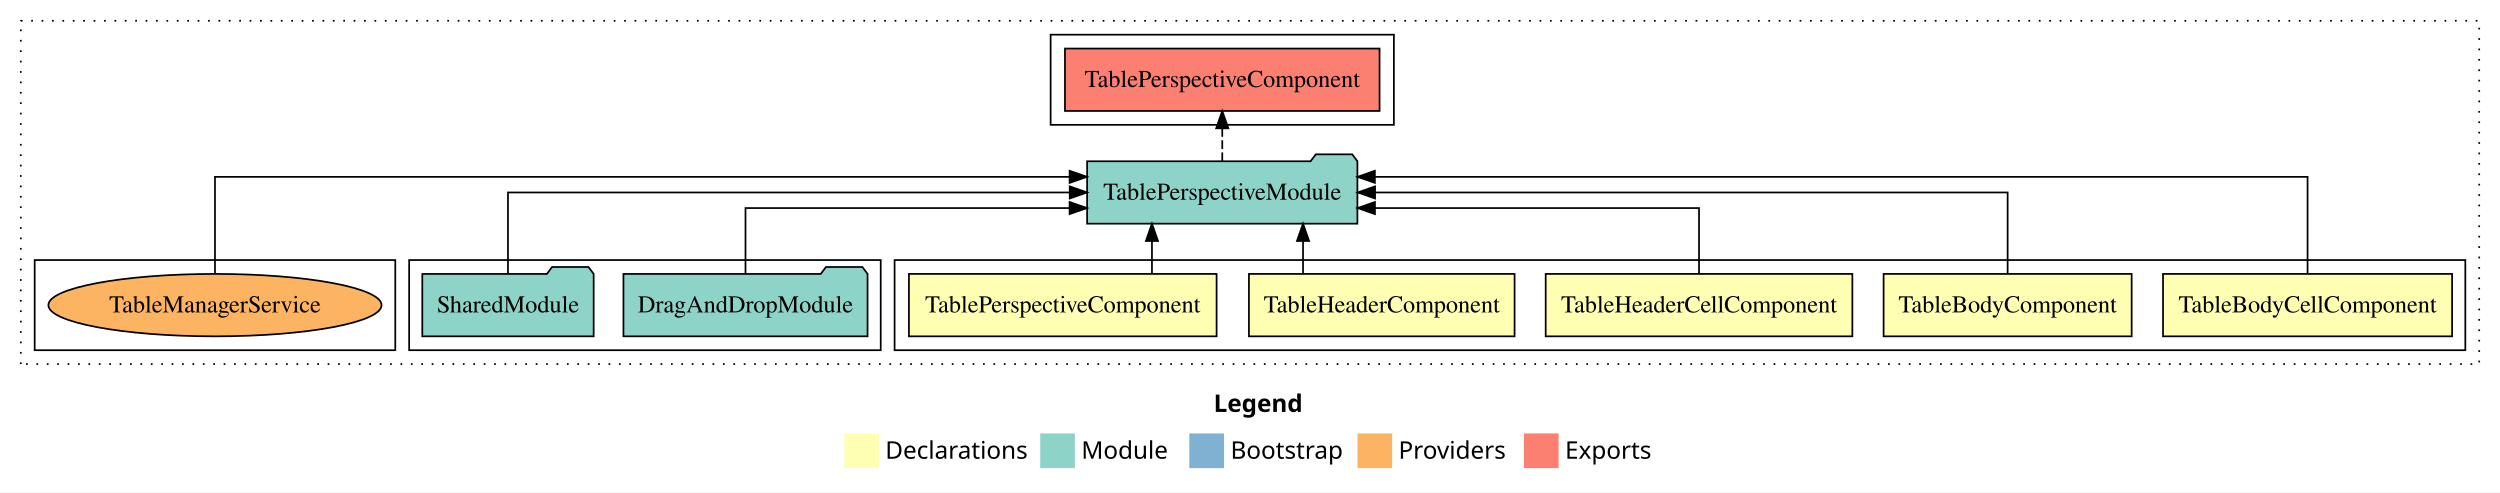
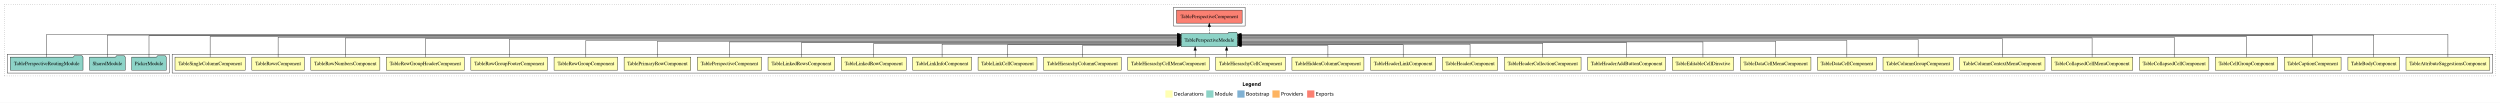
- <svg xmlns="http://www.w3.org/2000/svg" width="1442pt" height="284pt" viewBox="0.00 0.00 1442.00 284.00">
+ <svg xmlns="http://www.w3.org/2000/svg" width="6913pt" height="284pt" viewBox="0.00 0.00 6913.00 284.00">
  <g id="graph0" class="graph" transform="scale(1 1) rotate(0) translate(4 280)">
-     <polygon fill="#ffffff" stroke="transparent" points="-4,4 -4,-280 1438,-280 1438,4 -4,4" />
-     <text text-anchor="start" x="696.009" y="-42.4" font-family="sans-serif" font-weight="bold" font-size="14.00" fill="#000000">Legend</text>
-     <polygon fill="#ffffb3" stroke="transparent" points="483,-10 483,-30 503,-30 503,-10 483,-10" />
-     <text text-anchor="start" x="506.629" y="-15.4" font-family="sans-serif" font-size="14.00" fill="#000000">  Declarations</text>
-     <polygon fill="#8dd3c7" stroke="transparent" points="596,-10 596,-30 616,-30 616,-10 596,-10" />
-     <text text-anchor="start" x="619.725" y="-15.4" font-family="sans-serif" font-size="14.00" fill="#000000">  Module</text>
-     <polygon fill="#80b1d3" stroke="transparent" points="682,-10 682,-30 702,-30 702,-10 682,-10" />
-     <text text-anchor="start" x="705.781" y="-15.4" font-family="sans-serif" font-size="14.00" fill="#000000">  Bootstrap</text>
-     <polygon fill="#fdb462" stroke="transparent" points="779,-10 779,-30 799,-30 799,-10 779,-10" />
-     <text text-anchor="start" x="802.673" y="-15.4" font-family="sans-serif" font-size="14.00" fill="#000000">  Providers</text>
-     <polygon fill="#fb8072" stroke="transparent" points="875,-10 875,-30 895,-30 895,-10 875,-10" />
-     <text text-anchor="start" x="898.726" y="-15.4" font-family="sans-serif" font-size="14.00" fill="#000000">  Exports</text>
+     <polygon fill="#ffffff" stroke="transparent" points="-4,4 -4,-280 6909,-280 6909,4 -4,4" />
+     <text text-anchor="start" x="3431.509" y="-42.4" font-family="sans-serif" font-weight="bold" font-size="14.00" fill="#000000">Legend</text>
+     <polygon fill="#ffffb3" stroke="transparent" points="3218.5,-10 3218.5,-30 3238.5,-30 3238.5,-10 3218.5,-10" />
+     <text text-anchor="start" x="3242.129" y="-15.4" font-family="sans-serif" font-size="14.00" fill="#000000">  Declarations</text>
+     <polygon fill="#8dd3c7" stroke="transparent" points="3331.5,-10 3331.5,-30 3351.5,-30 3351.5,-10 3331.5,-10" />
+     <text text-anchor="start" x="3355.225" y="-15.4" font-family="sans-serif" font-size="14.00" fill="#000000">  Module</text>
+     <polygon fill="#80b1d3" stroke="transparent" points="3417.5,-10 3417.5,-30 3437.5,-30 3437.5,-10 3417.5,-10" />
+     <text text-anchor="start" x="3441.281" y="-15.4" font-family="sans-serif" font-size="14.00" fill="#000000">  Bootstrap</text>
+     <polygon fill="#fdb462" stroke="transparent" points="3514.5,-10 3514.5,-30 3534.5,-30 3534.5,-10 3514.5,-10" />
+     <text text-anchor="start" x="3538.173" y="-15.4" font-family="sans-serif" font-size="14.00" fill="#000000">  Providers</text>
+     <polygon fill="#fb8072" stroke="transparent" points="3610.5,-10 3610.5,-30 3630.5,-30 3630.5,-10 3610.5,-10" />
+     <text text-anchor="start" x="3634.226" y="-15.4" font-family="sans-serif" font-size="14.00" fill="#000000">  Exports</text>
    <g id="clust1" class="cluster">
-       <polygon fill="none" stroke="#000000" stroke-dasharray="1,5" points="8,-70 8,-268 1426,-268 1426,-70 8,-70" />
+       <polygon fill="none" stroke="#000000" stroke-dasharray="1,5" points="8,-70 8,-268 6897,-268 6897,-70 8,-70" />
    </g>
    <g id="clust2" class="cluster">
-       <polygon fill="none" stroke="#000000" points="512,-78 512,-130 1418,-130 1418,-78 512,-78" />
-     </g>
-     <g id="clust8" class="cluster">
-       <polygon fill="none" stroke="#000000" points="232,-78 232,-130 504,-130 504,-78 232,-78" />
-     </g>
-     <g id="clust9" class="cluster">
-       <polygon fill="none" stroke="#000000" points="602,-208 602,-260 800,-260 800,-208 602,-208" />
-     </g>
-     <g id="clust11" class="cluster">
-       <polygon fill="none" stroke="#000000" points="16,-78 16,-130 224,-130 224,-78 16,-78" />
+       <polygon fill="none" stroke="#000000" points="472,-78 472,-130 6889,-130 6889,-78 472,-78" />
+     </g>
+     <g id="clust34" class="cluster">
+       <polygon fill="none" stroke="#000000" points="16,-78 16,-130 464,-130 464,-78 16,-78" />
+     </g>
+     <g id="clust35" class="cluster">
+       <polygon fill="none" stroke="#000000" points="3241,-208 3241,-260 3439,-260 3439,-208 3241,-208" />
    </g>
    <g id="node1" class="node">
-       <polygon fill="#ffffb3" stroke="#000000" points="1410.374,-122 1243.626,-122 1243.626,-86 1410.374,-86 1410.374,-122" />
-       <text text-anchor="middle" x="1327" y="-99.8" font-family="Times,serif" font-size="14.00" fill="#000000">TableBodyCellComponent</text>
+       <polygon fill="#ffffb3" stroke="#000000" points="6880.917,-122 6649.083,-122 6649.083,-86 6880.917,-86 6880.917,-122" />
+       <text text-anchor="middle" x="6765" y="-99.8" font-family="Times,serif" font-size="14.00" fill="#000000">TableAttributeSuggestionsComponent</text>
+     </g>
+     <g id="node32" class="node">
+       <polygon fill="#8dd3c7" stroke="#000000" points="3417.95,-187 3414.95,-191 3393.95,-191 3390.95,-187 3262.05,-187 3262.05,-151 3417.95,-151 3417.95,-187" />
+       <text text-anchor="middle" x="3340" y="-164.8" font-family="Times,serif" font-size="14.00" fill="#000000">TablePerspectiveModule</text>
+     </g>
+     <g id="edge1" class="edge">
+       <path fill="none" stroke="#000000" d="M6765,-122.38C6765,-146.279 6765,-185 6765,-185 6765,-185 3427.971,-185 3427.971,-185" />
+       <polygon fill="#000000" stroke="#000000" points="3427.971,-181.5 3417.971,-185 3427.971,-188.5 3427.971,-181.5" />
+     </g>
+     <g id="node2" class="node">
+       <polygon fill="#ffffb3" stroke="#000000" points="6631.542,-122 6488.458,-122 6488.458,-86 6631.542,-86 6631.542,-122" />
+       <text text-anchor="middle" x="6560" y="-99.8" font-family="Times,serif" font-size="14.00" fill="#000000">TableBodyComponent</text>
+     </g>
+     <g id="edge2" class="edge">
+       <path fill="none" stroke="#000000" d="M6560,-122.323C6560,-145.66 6560,-183 6560,-183 6560,-183 3428.001,-183 3428.001,-183" />
+       <polygon fill="#000000" stroke="#000000" points="3428.001,-179.5 3418.001,-183 3428,-186.5 3428.001,-179.5" />
+     </g>
+     <g id="node3" class="node">
+       <polygon fill="#ffffb3" stroke="#000000" points="6469.538,-122 6312.462,-122 6312.462,-86 6469.538,-86 6469.538,-122" />
+       <text text-anchor="middle" x="6391" y="-99.8" font-family="Times,serif" font-size="14.00" fill="#000000">TableCaptionComponent</text>
+     </g>
+     <g id="edge3" class="edge">
+       <path fill="none" stroke="#000000" d="M6391,-122.248C6391,-145.018 6391,-181 6391,-181 6391,-181 3428.098,-181 3428.098,-181" />
+       <polygon fill="#000000" stroke="#000000" points="3428.098,-177.5 3418.098,-181 3428.098,-184.5 3428.098,-177.5" />
+     </g>
+     <g id="node4" class="node">
+       <polygon fill="#ffffb3" stroke="#000000" points="6294.305,-122 6121.695,-122 6121.695,-86 6294.305,-86 6294.305,-122" />
+       <text text-anchor="middle" x="6208" y="-99.8" font-family="Times,serif" font-size="14.00" fill="#000000">TableCellGroupComponent</text>
+     </g>
+     <g id="edge4" class="edge">
+       <path fill="none" stroke="#000000" d="M6208,-122.155C6208,-144.352 6208,-179 6208,-179 6208,-179 3428.2,-179 3428.2,-179" />
+       <polygon fill="#000000" stroke="#000000" points="3428.2,-175.5 3418.2,-179 3428.2,-182.5 3428.2,-175.5" />
+     </g>
+     <g id="node5" class="node">
+       <polygon fill="#ffffb3" stroke="#000000" points="6104.029,-122 5911.971,-122 5911.971,-86 6104.029,-86 6104.029,-122" />
+       <text text-anchor="middle" x="6008" y="-99.8" font-family="Times,serif" font-size="14.00" fill="#000000">TableCollapsedCellComponent</text>
+     </g>
+     <g id="edge5" class="edge">
+       <path fill="none" stroke="#000000" d="M6008,-122.045C6008,-143.662 6008,-177 6008,-177 6008,-177 3428.044,-177 3428.044,-177" />
+       <polygon fill="#000000" stroke="#000000" points="3428.044,-173.5 3418.044,-177 3428.044,-180.5 3428.044,-173.5" />
    </g>
    <g id="node6" class="node">
-       <polygon fill="#8dd3c7" stroke="#000000" points="778.95,-187 775.95,-191 754.95,-191 751.95,-187 623.05,-187 623.05,-151 778.95,-151 778.95,-187" />
-       <text text-anchor="middle" x="701" y="-164.8" font-family="Times,serif" font-size="14.00" fill="#000000">TablePerspectiveModule</text>
-     </g>
-     <g id="edge1" class="edge">
-       <path fill="none" stroke="#000000" d="M1327,-122.292C1327,-144.206 1327,-178 1327,-178 1327,-178 789.018,-178 789.018,-178" />
-       <polygon fill="#000000" stroke="#000000" points="789.018,-174.5 779.018,-178 789.018,-181.5 789.018,-174.5" />
-     </g>
-     <g id="node2" class="node">
-       <polygon fill="#ffffb3" stroke="#000000" points="1225.542,-122 1082.458,-122 1082.458,-86 1225.542,-86 1225.542,-122" />
-       <text text-anchor="middle" x="1154" y="-99.8" font-family="Times,serif" font-size="14.00" fill="#000000">TableBodyComponent</text>
-     </g>
-     <g id="edge2" class="edge">
-       <path fill="none" stroke="#000000" d="M1154,-122.106C1154,-141.339 1154,-169 1154,-169 1154,-169 789.131,-169 789.131,-169" />
-       <polygon fill="#000000" stroke="#000000" points="789.131,-165.5 779.131,-169 789.131,-172.5 789.131,-165.5" />
-     </g>
-     <g id="node3" class="node">
-       <polygon fill="#ffffb3" stroke="#000000" points="1064.448,-122 887.552,-122 887.552,-86 1064.448,-86 1064.448,-122" />
-       <text text-anchor="middle" x="976" y="-99.8" font-family="Times,serif" font-size="14.00" fill="#000000">TableHeaderCellComponent</text>
-     </g>
-     <g id="edge3" class="edge">
-       <path fill="none" stroke="#000000" d="M976,-122.027C976,-138.398 976,-160 976,-160 976,-160 789.068,-160 789.068,-160" />
-       <polygon fill="#000000" stroke="#000000" points="789.068,-156.5 779.068,-160 789.068,-163.5 789.068,-156.5" />
-     </g>
-     <g id="node4" class="node">
-       <polygon fill="#ffffb3" stroke="#000000" points="869.616,-122 716.384,-122 716.384,-86 869.616,-86 869.616,-122" />
-       <text text-anchor="middle" x="793" y="-99.8" font-family="Times,serif" font-size="14.00" fill="#000000">TableHeaderComponent</text>
-     </g>
-     <g id="edge4" class="edge">
-       <path fill="none" stroke="#000000" d="M747.583,-122.106C747.583,-122.106 747.583,-140.991 747.583,-140.991" />
-       <polygon fill="#000000" stroke="#000000" points="744.083,-140.991 747.583,-150.991 751.083,-140.991 744.083,-140.991" />
-     </g>
-     <g id="node5" class="node">
-       <polygon fill="#ffffb3" stroke="#000000" points="697.732,-122 520.268,-122 520.268,-86 697.732,-86 697.732,-122" />
-       <text text-anchor="middle" x="609" y="-99.8" font-family="Times,serif" font-size="14.00" fill="#000000">TablePerspectiveComponent</text>
-     </g>
-     <g id="edge5" class="edge">
-       <path fill="none" stroke="#000000" d="M660.446,-122.106C660.446,-122.106 660.446,-140.991 660.446,-140.991" />
-       <polygon fill="#000000" stroke="#000000" points="656.946,-140.991 660.446,-150.991 663.946,-140.991 656.946,-140.991" />
+       <polygon fill="#ffffb3" stroke="#000000" points="5893.688,-122 5668.312,-122 5668.312,-86 5893.688,-86 5893.688,-122" />
+       <text text-anchor="middle" x="5781" y="-99.8" font-family="Times,serif" font-size="14.00" fill="#000000">TableCollapsedCellMenuComponent</text>
+     </g>
+     <g id="edge6" class="edge">
+       <path fill="none" stroke="#000000" d="M5781,-122.284C5781,-143.321 5781,-175 5781,-175 5781,-175 3428.109,-175 3428.109,-175" />
+       <polygon fill="#000000" stroke="#000000" points="3428.109,-171.5 3418.109,-175 3428.109,-178.5 3428.109,-171.5" />
+     </g>
+     <g id="node7" class="node">
+       <polygon fill="#ffffb3" stroke="#000000" points="5650.814,-122 5415.186,-122 5415.186,-86 5650.814,-86 5650.814,-122" />
+       <text text-anchor="middle" x="5533" y="-99.8" font-family="Times,serif" font-size="14.00" fill="#000000">TableColumnContextMenuComponent</text>
+     </g>
+     <g id="edge7" class="edge">
+       <path fill="none" stroke="#000000" d="M5533,-122.129C5533,-142.572 5533,-173 5533,-173 5533,-173 3428.05,-173 3428.05,-173" />
+       <polygon fill="#000000" stroke="#000000" points="3428.05,-169.5 3418.05,-173 3428.05,-176.5 3428.05,-169.5" />
+     </g>
+     <g id="node8" class="node">
+       <polygon fill="#ffffb3" stroke="#000000" points="5397.09,-122 5202.91,-122 5202.91,-86 5397.09,-86 5397.09,-122" />
+       <text text-anchor="middle" x="5300" y="-99.8" font-family="Times,serif" font-size="14.00" fill="#000000">TableColumnGroupComponent</text>
+     </g>
+     <g id="edge8" class="edge">
+       <path fill="none" stroke="#000000" d="M5300,-122.308C5300,-142.145 5300,-171 5300,-171 5300,-171 3428.044,-171 3428.044,-171" />
+       <polygon fill="#000000" stroke="#000000" points="3428.044,-167.5 3418.044,-171 3428.044,-174.5 3428.044,-167.5" />
    </g>
    <g id="node9" class="node">
-       <polygon fill="#fb8072" stroke="#000000" points="791.732,-252 610.268,-252 610.268,-216 791.732,-216 791.732,-252" />
-       <text text-anchor="middle" x="701" y="-229.8" font-family="Times,serif" font-size="14.00" fill="#000000">TablePerspectiveComponent </text>
-     </g>
-     <g id="edge8" class="edge">
-       <path fill="none" stroke="#000000" stroke-dasharray="5,2" d="M701,-187.106C701,-187.106 701,-205.991 701,-205.991" />
-       <polygon fill="#000000" stroke="#000000" points="697.5,-205.991 701,-215.991 704.5,-205.991 697.5,-205.991" />
-     </g>
-     <g id="node7" class="node">
-       <polygon fill="#8dd3c7" stroke="#000000" points="496.406,-122 493.406,-126 472.406,-126 469.406,-122 355.594,-122 355.594,-86 496.406,-86 496.406,-122" />
-       <text text-anchor="middle" x="426" y="-99.8" font-family="Times,serif" font-size="14.00" fill="#000000">DragAndDropModule</text>
-     </g>
-     <g id="edge6" class="edge">
-       <path fill="none" stroke="#000000" d="M426,-122.027C426,-138.398 426,-160 426,-160 426,-160 612.932,-160 612.932,-160" />
-       <polygon fill="#000000" stroke="#000000" points="612.932,-163.5 622.932,-160 612.932,-156.5 612.932,-163.5" />
-     </g>
-     <g id="node8" class="node">
-       <polygon fill="#8dd3c7" stroke="#000000" points="338.423,-122 335.423,-126 314.423,-126 311.423,-122 239.577,-122 239.577,-86 338.423,-86 338.423,-122" />
-       <text text-anchor="middle" x="289" y="-99.8" font-family="Times,serif" font-size="14.00" fill="#000000">SharedModule</text>
-     </g>
-     <g id="edge7" class="edge">
-       <path fill="none" stroke="#000000" d="M289,-122.106C289,-141.339 289,-169 289,-169 289,-169 613.022,-169 613.022,-169" />
-       <polygon fill="#000000" stroke="#000000" points="613.022,-172.5 623.022,-169 613.022,-165.5 613.022,-172.5" />
+       <polygon fill="#ffffb3" stroke="#000000" points="5184.464,-122 5021.536,-122 5021.536,-86 5184.464,-86 5184.464,-122" />
+       <text text-anchor="middle" x="5103" y="-99.8" font-family="Times,serif" font-size="14.00" fill="#000000">TableDataCellComponent</text>
+     </g>
+     <g id="edge9" class="edge">
+       <path fill="none" stroke="#000000" d="M5103,-122.169C5103,-141.09 5103,-168 5103,-168 5103,-168 3428.029,-168 3428.029,-168" />
+       <polygon fill="#000000" stroke="#000000" points="3428.029,-164.5 3418.029,-168 3428.029,-171.5 3428.029,-164.5" />
    </g>
    <g id="node10" class="node">
-       <ellipse fill="#fdb462" stroke="#000000" cx="120" cy="-104" rx="96.086" ry="18" />
-       <text text-anchor="middle" x="120" y="-99.8" font-family="Times,serif" font-size="14.00" fill="#000000">TableManagerService</text>
-     </g>
-     <g id="edge9" class="edge">
-       <path fill="none" stroke="#000000" d="M120,-122.292C120,-144.206 120,-178 120,-178 120,-178 612.945,-178 612.945,-178" />
-       <polygon fill="#000000" stroke="#000000" points="612.945,-181.5 622.945,-178 612.945,-174.5 612.945,-181.5" />
+       <polygon fill="#ffffb3" stroke="#000000" points="5003.623,-122 4808.377,-122 4808.377,-86 5003.623,-86 5003.623,-122" />
+       <text text-anchor="middle" x="4906" y="-99.8" font-family="Times,serif" font-size="14.00" fill="#000000">TableDataCellMenuComponent</text>
+     </g>
+     <g id="edge10" class="edge">
+       <path fill="none" stroke="#000000" d="M4906,-122.267C4906,-140.555 4906,-166 4906,-166 4906,-166 3428.194,-166 3428.194,-166" />
+       <polygon fill="#000000" stroke="#000000" points="3428.194,-162.5 3418.194,-166 3428.194,-169.5 3428.194,-162.5" />
+     </g>
+     <g id="node11" class="node">
+       <polygon fill="#ffffb3" stroke="#000000" points="4789.941,-122 4620.059,-122 4620.059,-86 4789.941,-86 4789.941,-122" />
+       <text text-anchor="middle" x="4705" y="-99.8" font-family="Times,serif" font-size="14.00" fill="#000000">TableEditableCellDirective</text>
+     </g>
+     <g id="edge11" class="edge">
+       <path fill="none" stroke="#000000" d="M4705,-122.002C4705,-139.675 4705,-164 4705,-164 4705,-164 3428.291,-164 3428.291,-164" />
+       <polygon fill="#000000" stroke="#000000" points="3428.291,-160.5 3418.291,-164 3428.291,-167.5 3428.291,-160.5" />
+     </g>
+     <g id="node12" class="node">
+       <polygon fill="#ffffb3" stroke="#000000" points="4601.84,-122 4386.16,-122 4386.16,-86 4601.84,-86 4601.84,-122" />
+       <text text-anchor="middle" x="4494" y="-99.8" font-family="Times,serif" font-size="14.00" fill="#000000">TableHeaderAddButtonComponent</text>
+     </g>
+     <g id="edge12" class="edge">
+       <path fill="none" stroke="#000000" d="M4494,-122.034C4494,-139.06 4494,-162 4494,-162 4494,-162 3427.96,-162 3427.96,-162" />
+       <polygon fill="#000000" stroke="#000000" points="3427.96,-158.5 3417.96,-162 3427.96,-165.5 3427.96,-158.5" />
+     </g>
+     <g id="node13" class="node">
+       <polygon fill="#ffffb3" stroke="#000000" points="4367.944,-122 4156.056,-122 4156.056,-86 4367.944,-86 4367.944,-122" />
+       <text text-anchor="middle" x="4262" y="-99.8" font-family="Times,serif" font-size="14.00" fill="#000000">TableHeaderCollectionComponent</text>
+     </g>
+     <g id="edge13" class="edge">
+       <path fill="none" stroke="#000000" d="M4262,-122.027C4262,-138.398 4262,-160 4262,-160 4262,-160 3428.211,-160 3428.211,-160" />
+       <polygon fill="#000000" stroke="#000000" points="3428.211,-156.5 3418.211,-160 3428.211,-163.5 3428.211,-156.5" />
+     </g>
+     <g id="node14" class="node">
+       <polygon fill="#ffffb3" stroke="#000000" points="4137.616,-122 3984.384,-122 3984.384,-86 4137.616,-86 4137.616,-122" />
+       <text text-anchor="middle" x="4061" y="-99.8" font-family="Times,serif" font-size="14.00" fill="#000000">TableHeaderComponent</text>
+     </g>
+     <g id="edge14" class="edge">
+       <path fill="none" stroke="#000000" d="M4061,-122.282C4061,-137.948 4061,-158 4061,-158 4061,-158 3428.188,-158 3428.188,-158" />
+       <polygon fill="#000000" stroke="#000000" points="3428.188,-154.5 3418.188,-158 3428.188,-161.5 3428.188,-154.5" />
+     </g>
+     <g id="node15" class="node">
+       <polygon fill="#ffffb3" stroke="#000000" points="3966.059,-122 3785.941,-122 3785.941,-86 3966.059,-86 3966.059,-122" />
+       <text text-anchor="middle" x="3876" y="-99.8" font-family="Times,serif" font-size="14.00" fill="#000000">TableHeaderLinkComponent</text>
+     </g>
+     <g id="edge15" class="edge">
+       <path fill="none" stroke="#000000" d="M3876,-122.187C3876,-137.182 3876,-156 3876,-156 3876,-156 3428.226,-156 3428.226,-156" />
+       <polygon fill="#000000" stroke="#000000" points="3428.226,-152.5 3418.226,-156 3428.226,-159.5 3428.226,-152.5" />
+     </g>
+     <g id="node16" class="node">
+       <polygon fill="#ffffb3" stroke="#000000" points="3767.535,-122 3568.465,-122 3568.465,-86 3767.535,-86 3767.535,-122" />
+       <text text-anchor="middle" x="3668" y="-99.8" font-family="Times,serif" font-size="14.00" fill="#000000">TableHiddenColumnComponent</text>
+     </g>
+     <g id="edge16" class="edge">
+       <path fill="none" stroke="#000000" d="M3668,-122.051C3668,-136.373 3668,-154 3668,-154 3668,-154 3428.148,-154 3428.148,-154" />
+       <polygon fill="#000000" stroke="#000000" points="3428.148,-150.5 3418.148,-154 3428.147,-157.5 3428.148,-150.5" />
+     </g>
+     <g id="node17" class="node">
+       <polygon fill="#ffffb3" stroke="#000000" points="3550.5,-122 3357.5,-122 3357.5,-86 3550.5,-86 3550.5,-122" />
+       <text text-anchor="middle" x="3454" y="-99.8" font-family="Times,serif" font-size="14.00" fill="#000000">TableHierarchyCellComponent</text>
+     </g>
+     <g id="edge17" class="edge">
+       <path fill="none" stroke="#000000" d="M3387.863,-122.106C3387.863,-122.106 3387.863,-140.991 3387.863,-140.991" />
+       <polygon fill="#000000" stroke="#000000" points="3384.363,-140.991 3387.863,-150.991 3391.363,-140.991 3384.363,-140.991" />
+     </g>
+     <g id="node18" class="node">
+       <polygon fill="#ffffb3" stroke="#000000" points="3339.659,-122 3114.341,-122 3114.341,-86 3339.659,-86 3339.659,-122" />
+       <text text-anchor="middle" x="3227" y="-99.8" font-family="Times,serif" font-size="14.00" fill="#000000">TableHierarchyCellMenuComponent</text>
+     </g>
+     <g id="edge18" class="edge">
+       <path fill="none" stroke="#000000" d="M3300.802,-122.106C3300.802,-122.106 3300.802,-140.991 3300.802,-140.991" />
+       <polygon fill="#000000" stroke="#000000" points="3297.302,-140.991 3300.802,-150.991 3304.302,-140.991 3297.302,-140.991" />
+     </g>
+     <g id="node19" class="node">
+       <polygon fill="#ffffb3" stroke="#000000" points="3096.285,-122 2881.715,-122 2881.715,-86 3096.285,-86 3096.285,-122" />
+       <text text-anchor="middle" x="2989" y="-99.8" font-family="Times,serif" font-size="14.00" fill="#000000">TableHierarchyColumnComponent</text>
+     </g>
+     <g id="edge19" class="edge">
+       <path fill="none" stroke="#000000" d="M2989,-122.051C2989,-136.373 2989,-154 2989,-154 2989,-154 3251.666,-154 3251.666,-154" />
+       <polygon fill="#000000" stroke="#000000" points="3251.666,-157.5 3261.666,-154 3251.666,-150.5 3251.666,-157.5" />
+     </g>
+     <g id="node20" class="node">
+       <polygon fill="#ffffb3" stroke="#000000" points="2863.48,-122 2700.52,-122 2700.52,-86 2863.48,-86 2863.48,-122" />
+       <text text-anchor="middle" x="2782" y="-99.8" font-family="Times,serif" font-size="14.00" fill="#000000">TableLinkCellComponent</text>
+     </g>
+     <g id="edge20" class="edge">
+       <path fill="none" stroke="#000000" d="M2782,-122.187C2782,-137.182 2782,-156 2782,-156 2782,-156 3251.825,-156 3251.825,-156" />
+       <polygon fill="#000000" stroke="#000000" points="3251.825,-159.5 3261.825,-156 3251.825,-152.5 3251.825,-159.5" />
+     </g>
+     <g id="node21" class="node">
+       <polygon fill="#ffffb3" stroke="#000000" points="2682.469,-122 2519.531,-122 2519.531,-86 2682.469,-86 2682.469,-122" />
+       <text text-anchor="middle" x="2601" y="-99.8" font-family="Times,serif" font-size="14.00" fill="#000000">TableLinkInfoComponent</text>
+     </g>
+     <g id="edge21" class="edge">
+       <path fill="none" stroke="#000000" d="M2601,-122.282C2601,-137.948 2601,-158 2601,-158 2601,-158 3251.963,-158 3251.963,-158" />
+       <polygon fill="#000000" stroke="#000000" points="3251.963,-161.5 3261.963,-158 3251.963,-154.5 3251.963,-161.5" />
+     </g>
+     <g id="node22" class="node">
+       <polygon fill="#ffffb3" stroke="#000000" points="2501.806,-122 2322.194,-122 2322.194,-86 2501.806,-86 2501.806,-122" />
+       <text text-anchor="middle" x="2412" y="-99.8" font-family="Times,serif" font-size="14.00" fill="#000000">TableLinkedRowComponent</text>
+     </g>
+     <g id="edge22" class="edge">
+       <path fill="none" stroke="#000000" d="M2412,-122.027C2412,-138.398 2412,-160 2412,-160 2412,-160 3251.679,-160 3251.679,-160" />
+       <polygon fill="#000000" stroke="#000000" points="3251.679,-163.5 3261.679,-160 3251.679,-156.5 3251.679,-163.5" />
+     </g>
+     <g id="node23" class="node">
+       <polygon fill="#ffffb3" stroke="#000000" points="2304.251,-122 2119.749,-122 2119.749,-86 2304.251,-86 2304.251,-122" />
+       <text text-anchor="middle" x="2212" y="-99.8" font-family="Times,serif" font-size="14.00" fill="#000000">TableLinkedRowsComponent</text>
+     </g>
+     <g id="edge23" class="edge">
+       <path fill="none" stroke="#000000" d="M2212,-122.034C2212,-139.06 2212,-162 2212,-162 2212,-162 3252.023,-162 3252.023,-162" />
+       <polygon fill="#000000" stroke="#000000" points="3252.023,-165.5 3262.023,-162 3252.023,-158.5 3252.023,-165.5" />
+     </g>
+     <g id="node24" class="node">
+       <polygon fill="#ffffb3" stroke="#000000" points="2101.732,-122 1924.268,-122 1924.268,-86 2101.732,-86 2101.732,-122" />
+       <text text-anchor="middle" x="2013" y="-99.8" font-family="Times,serif" font-size="14.00" fill="#000000">TablePerspectiveComponent</text>
+     </g>
+     <g id="edge24" class="edge">
+       <path fill="none" stroke="#000000" d="M2013,-122.002C2013,-139.675 2013,-164 2013,-164 2013,-164 3251.944,-164 3251.944,-164" />
+       <polygon fill="#000000" stroke="#000000" points="3251.944,-167.5 3261.944,-164 3251.944,-160.5 3251.944,-167.5" />
+     </g>
+     <g id="node25" class="node">
+       <polygon fill="#ffffb3" stroke="#000000" points="1906.248,-122 1721.752,-122 1721.752,-86 1906.248,-86 1906.248,-122" />
+       <text text-anchor="middle" x="1814" y="-99.8" font-family="Times,serif" font-size="14.00" fill="#000000">TablePrimaryRowComponent</text>
+     </g>
+     <g id="edge25" class="edge">
+       <path fill="none" stroke="#000000" d="M1814,-122.267C1814,-140.555 1814,-166 1814,-166 1814,-166 3251.963,-166 3251.963,-166" />
+       <polygon fill="#000000" stroke="#000000" points="3251.963,-169.5 3261.963,-166 3251.963,-162.5 3251.963,-169.5" />
+     </g>
+     <g id="node26" class="node">
+       <polygon fill="#ffffb3" stroke="#000000" points="1703.916,-122 1528.084,-122 1528.084,-86 1703.916,-86 1703.916,-122" />
+       <text text-anchor="middle" x="1616" y="-99.8" font-family="Times,serif" font-size="14.00" fill="#000000">TableRowGroupComponent</text>
+     </g>
+     <g id="edge26" class="edge">
+       <path fill="none" stroke="#000000" d="M1616,-122.169C1616,-141.09 1616,-168 1616,-168 1616,-168 3252.01,-168 3252.01,-168" />
+       <polygon fill="#000000" stroke="#000000" points="3252.01,-171.5 3262.01,-168 3252.01,-164.5 3252.01,-171.5" />
+     </g>
+     <g id="node27" class="node">
+       <polygon fill="#ffffb3" stroke="#000000" points="1509.964,-122 1298.036,-122 1298.036,-86 1509.964,-86 1509.964,-122" />
+       <text text-anchor="middle" x="1404" y="-99.8" font-family="Times,serif" font-size="14.00" fill="#000000">TableRowGroupFooterComponent</text>
+     </g>
+     <g id="edge27" class="edge">
+       <path fill="none" stroke="#000000" d="M1404,-122.308C1404,-142.145 1404,-171 1404,-171 1404,-171 3252.01,-171 3252.01,-171" />
+       <polygon fill="#000000" stroke="#000000" points="3252.01,-174.5 3262.01,-171 3252.01,-167.5 3252.01,-174.5" />
+     </g>
+     <g id="node28" class="node">
+       <polygon fill="#ffffb3" stroke="#000000" points="1279.826,-122 1064.174,-122 1064.174,-86 1279.826,-86 1279.826,-122" />
+       <text text-anchor="middle" x="1172" y="-99.8" font-family="Times,serif" font-size="14.00" fill="#000000">TableRowGroupHeaderComponent</text>
+     </g>
+     <g id="edge28" class="edge">
+       <path fill="none" stroke="#000000" d="M1172,-122.129C1172,-142.572 1172,-173 1172,-173 1172,-173 3251.88,-173 3251.88,-173" />
+       <polygon fill="#000000" stroke="#000000" points="3251.88,-176.5 3261.88,-173 3251.88,-169.5 3251.88,-176.5" />
+     </g>
+     <g id="node29" class="node">
+       <polygon fill="#ffffb3" stroke="#000000" points="1046.465,-122 855.535,-122 855.535,-86 1046.465,-86 1046.465,-122" />
+       <text text-anchor="middle" x="951" y="-99.8" font-family="Times,serif" font-size="14.00" fill="#000000">TableRowNumbersComponent</text>
+     </g>
+     <g id="edge29" class="edge">
+       <path fill="none" stroke="#000000" d="M951,-122.284C951,-143.321 951,-175 951,-175 951,-175 3251.872,-175 3251.872,-175" />
+       <polygon fill="#000000" stroke="#000000" points="3251.872,-178.5 3261.872,-175 3251.872,-171.5 3251.872,-178.5" />
+     </g>
+     <g id="node30" class="node">
+       <polygon fill="#ffffb3" stroke="#000000" points="837.593,-122 692.407,-122 692.407,-86 837.593,-86 837.593,-122" />
+       <text text-anchor="middle" x="765" y="-99.8" font-family="Times,serif" font-size="14.00" fill="#000000">TableRowsComponent</text>
+     </g>
+     <g id="edge30" class="edge">
+       <path fill="none" stroke="#000000" d="M765,-122.045C765,-143.662 765,-177 765,-177 765,-177 3251.882,-177 3251.882,-177" />
+       <polygon fill="#000000" stroke="#000000" points="3251.882,-180.5 3261.882,-177 3251.882,-173.5 3251.882,-180.5" />
+     </g>
+     <g id="node31" class="node">
+       <polygon fill="#ffffb3" stroke="#000000" points="674.101,-122 479.899,-122 479.899,-86 674.101,-86 674.101,-122" />
+       <text text-anchor="middle" x="577" y="-99.8" font-family="Times,serif" font-size="14.00" fill="#000000">TableSingleColumnComponent</text>
+     </g>
+     <g id="edge31" class="edge">
+       <path fill="none" stroke="#000000" d="M577,-122.155C577,-144.352 577,-179 577,-179 577,-179 3251.76,-179 3251.76,-179" />
+       <polygon fill="#000000" stroke="#000000" points="3251.76,-182.5 3261.76,-179 3251.76,-175.5 3251.76,-182.5" />
+     </g>
+     <g id="node36" class="node">
+       <polygon fill="#fb8072" stroke="#000000" points="3430.732,-252 3249.268,-252 3249.268,-216 3430.732,-216 3430.732,-252" />
+       <text text-anchor="middle" x="3340" y="-229.8" font-family="Times,serif" font-size="14.00" fill="#000000">TablePerspectiveComponent </text>
+     </g>
+     <g id="edge35" class="edge">
+       <path fill="none" stroke="#000000" stroke-dasharray="5,2" d="M3340,-187.106C3340,-187.106 3340,-205.991 3340,-205.991" />
+       <polygon fill="#000000" stroke="#000000" points="3336.5,-205.991 3340,-215.991 3343.5,-205.991 3336.5,-205.991" />
+     </g>
+     <g id="node33" class="node">
+       <polygon fill="#8dd3c7" stroke="#000000" points="455.813,-122 452.813,-126 431.813,-126 428.813,-122 360.187,-122 360.187,-86 455.813,-86 455.813,-122" />
+       <text text-anchor="middle" x="408" y="-99.8" font-family="Times,serif" font-size="14.00" fill="#000000">PickerModule</text>
+     </g>
+     <g id="edge32" class="edge">
+       <path fill="none" stroke="#000000" d="M408,-122.248C408,-145.018 408,-181 408,-181 408,-181 3251.954,-181 3251.954,-181" />
+       <polygon fill="#000000" stroke="#000000" points="3251.954,-184.5 3261.954,-181 3251.954,-177.5 3251.954,-184.5" />
+     </g>
+     <g id="node34" class="node">
+       <polygon fill="#8dd3c7" stroke="#000000" points="342.423,-122 339.423,-126 318.423,-126 315.423,-122 243.577,-122 243.577,-86 342.423,-86 342.423,-122" />
+       <text text-anchor="middle" x="293" y="-99.8" font-family="Times,serif" font-size="14.00" fill="#000000">SharedModule</text>
+     </g>
+     <g id="edge33" class="edge">
+       <path fill="none" stroke="#000000" d="M293,-122.323C293,-145.66 293,-183 293,-183 293,-183 3252.004,-183 3252.004,-183" />
+       <polygon fill="#000000" stroke="#000000" points="3252.004,-186.5 3262.004,-183 3252.004,-179.5 3252.004,-186.5" />
+     </g>
+     <g id="node35" class="node">
+       <polygon fill="#8dd3c7" stroke="#000000" points="225.567,-122 222.567,-126 201.567,-126 198.567,-122 24.433,-122 24.433,-86 225.567,-86 225.567,-122" />
+       <text text-anchor="middle" x="125" y="-99.8" font-family="Times,serif" font-size="14.00" fill="#000000">TablePerspectiveRoutingModule</text>
+     </g>
+     <g id="edge34" class="edge">
+       <path fill="none" stroke="#000000" d="M125,-122.38C125,-146.279 125,-185 125,-185 125,-185 3251.724,-185 3251.724,-185" />
+       <polygon fill="#000000" stroke="#000000" points="3251.724,-188.5 3261.724,-185 3251.724,-181.5 3251.724,-188.5" />
    </g>
  </g>
</svg>
